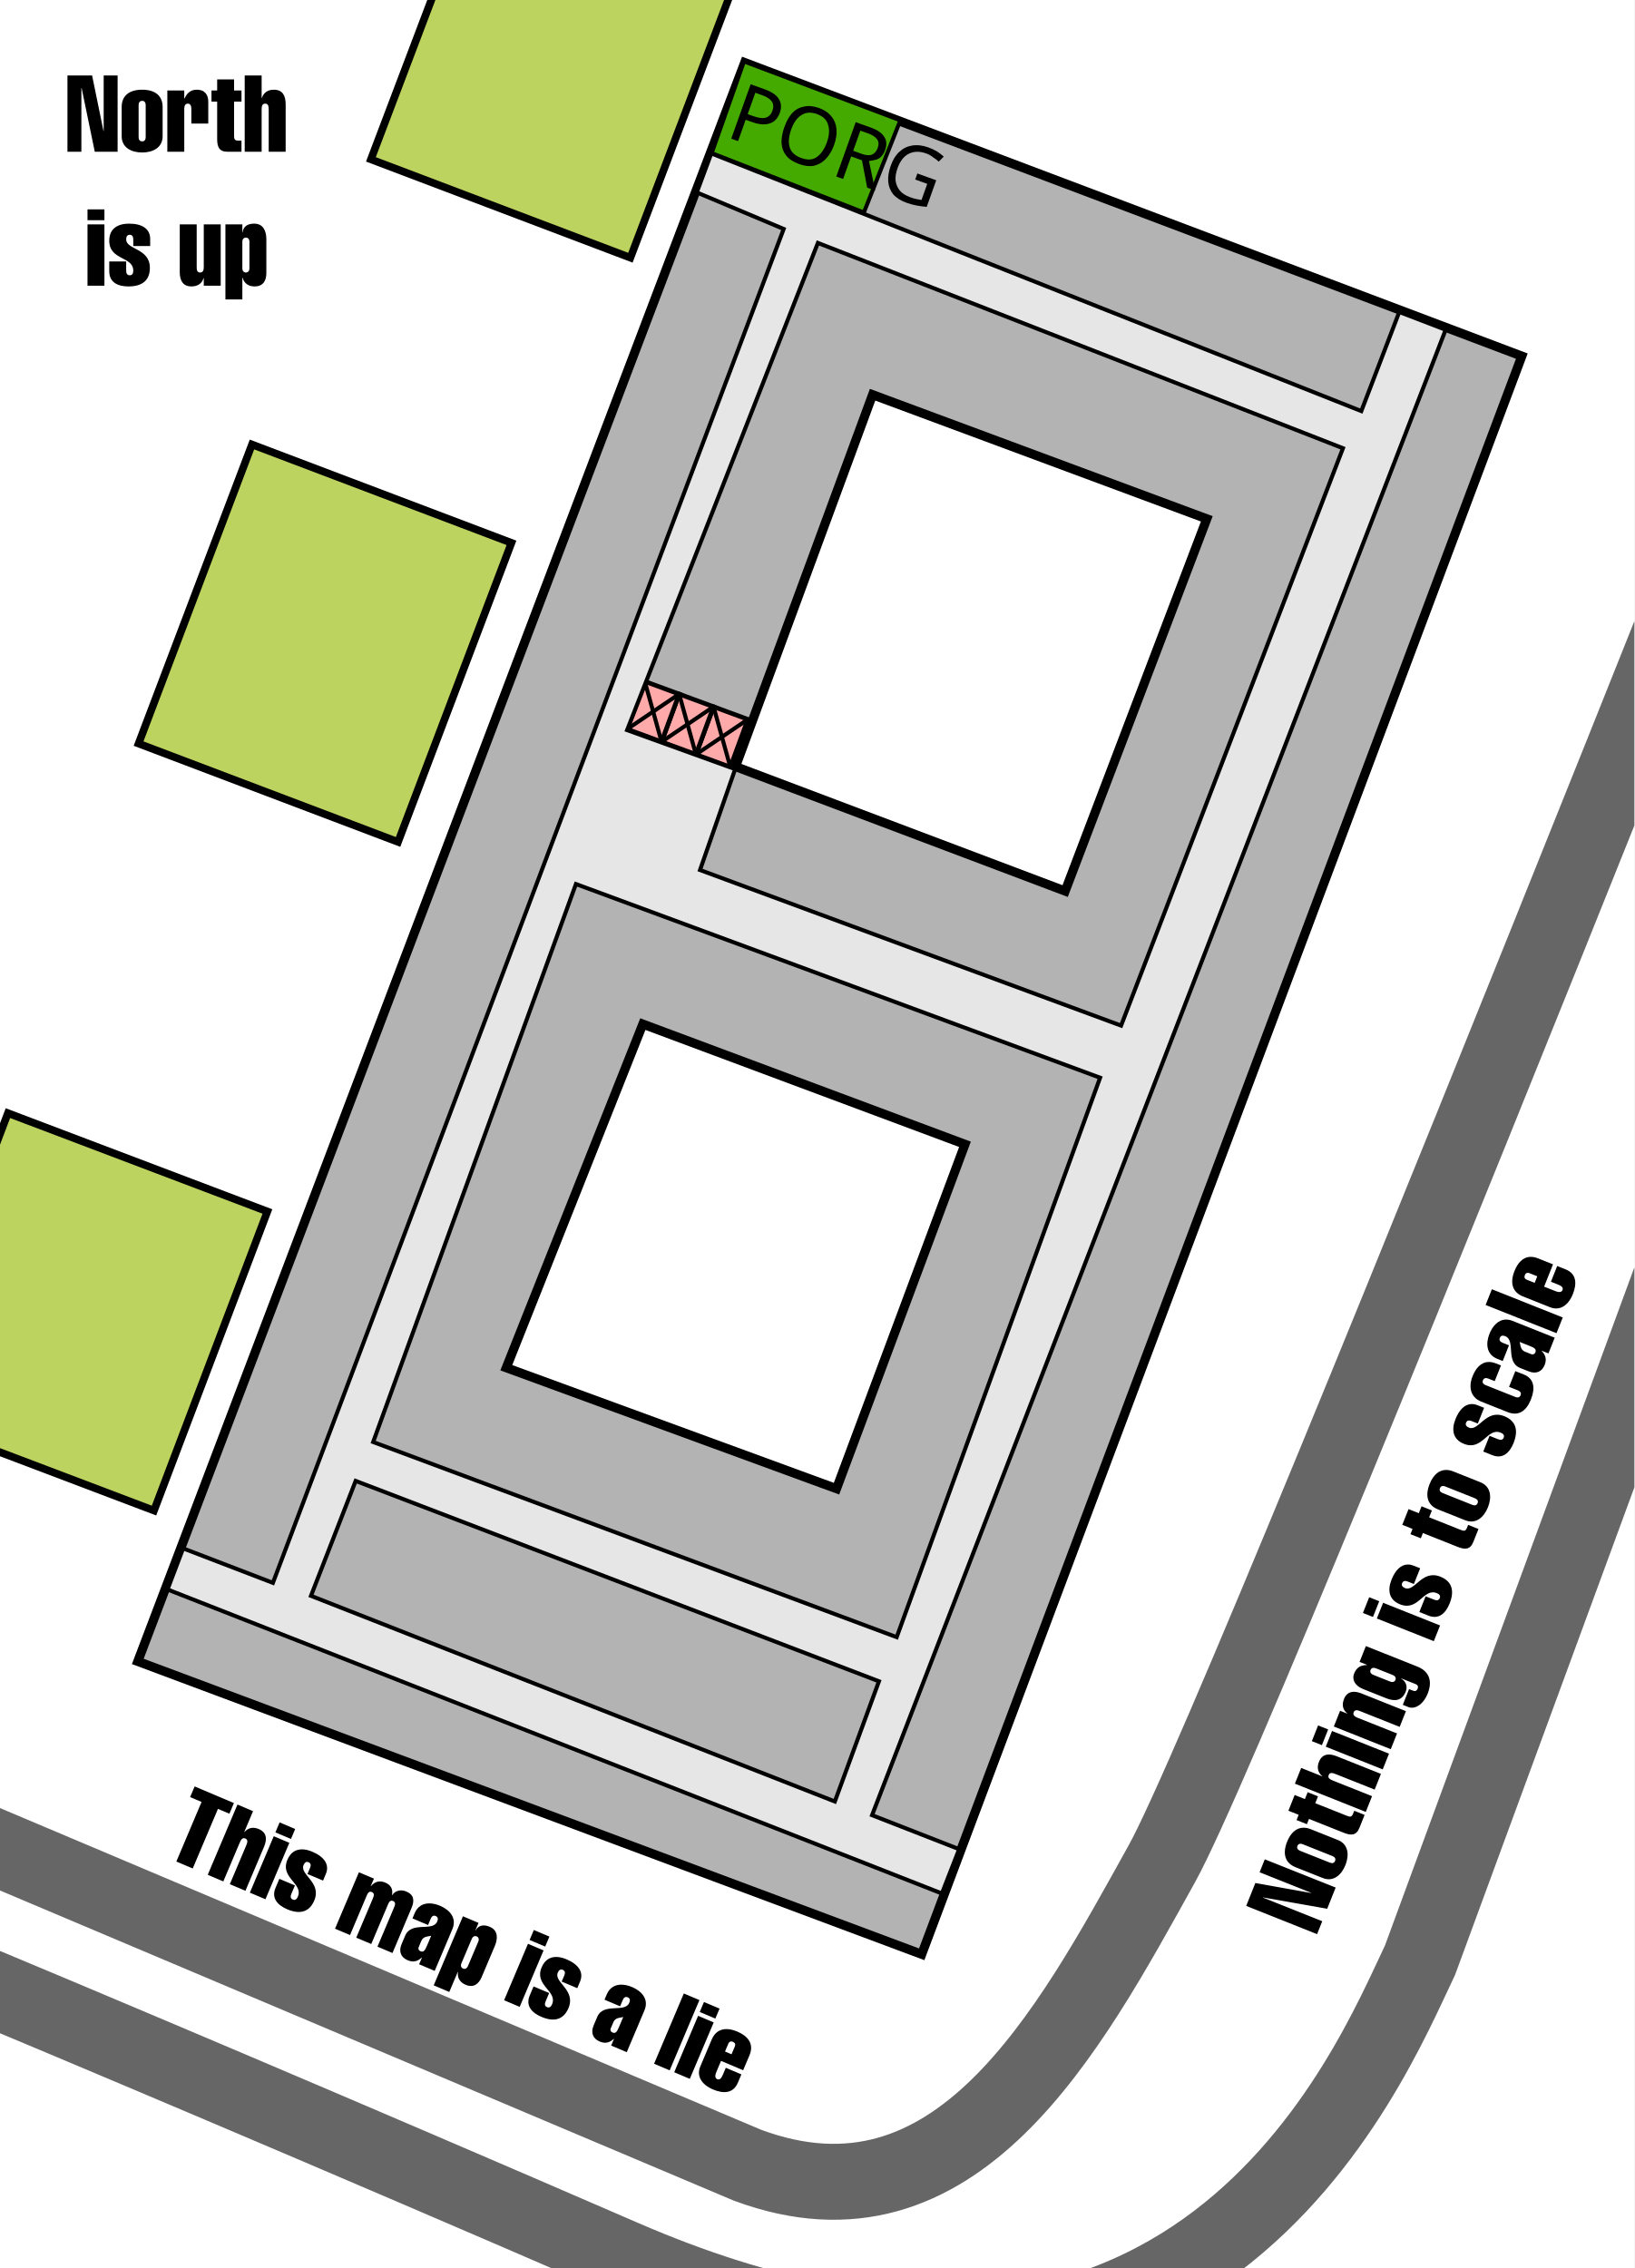
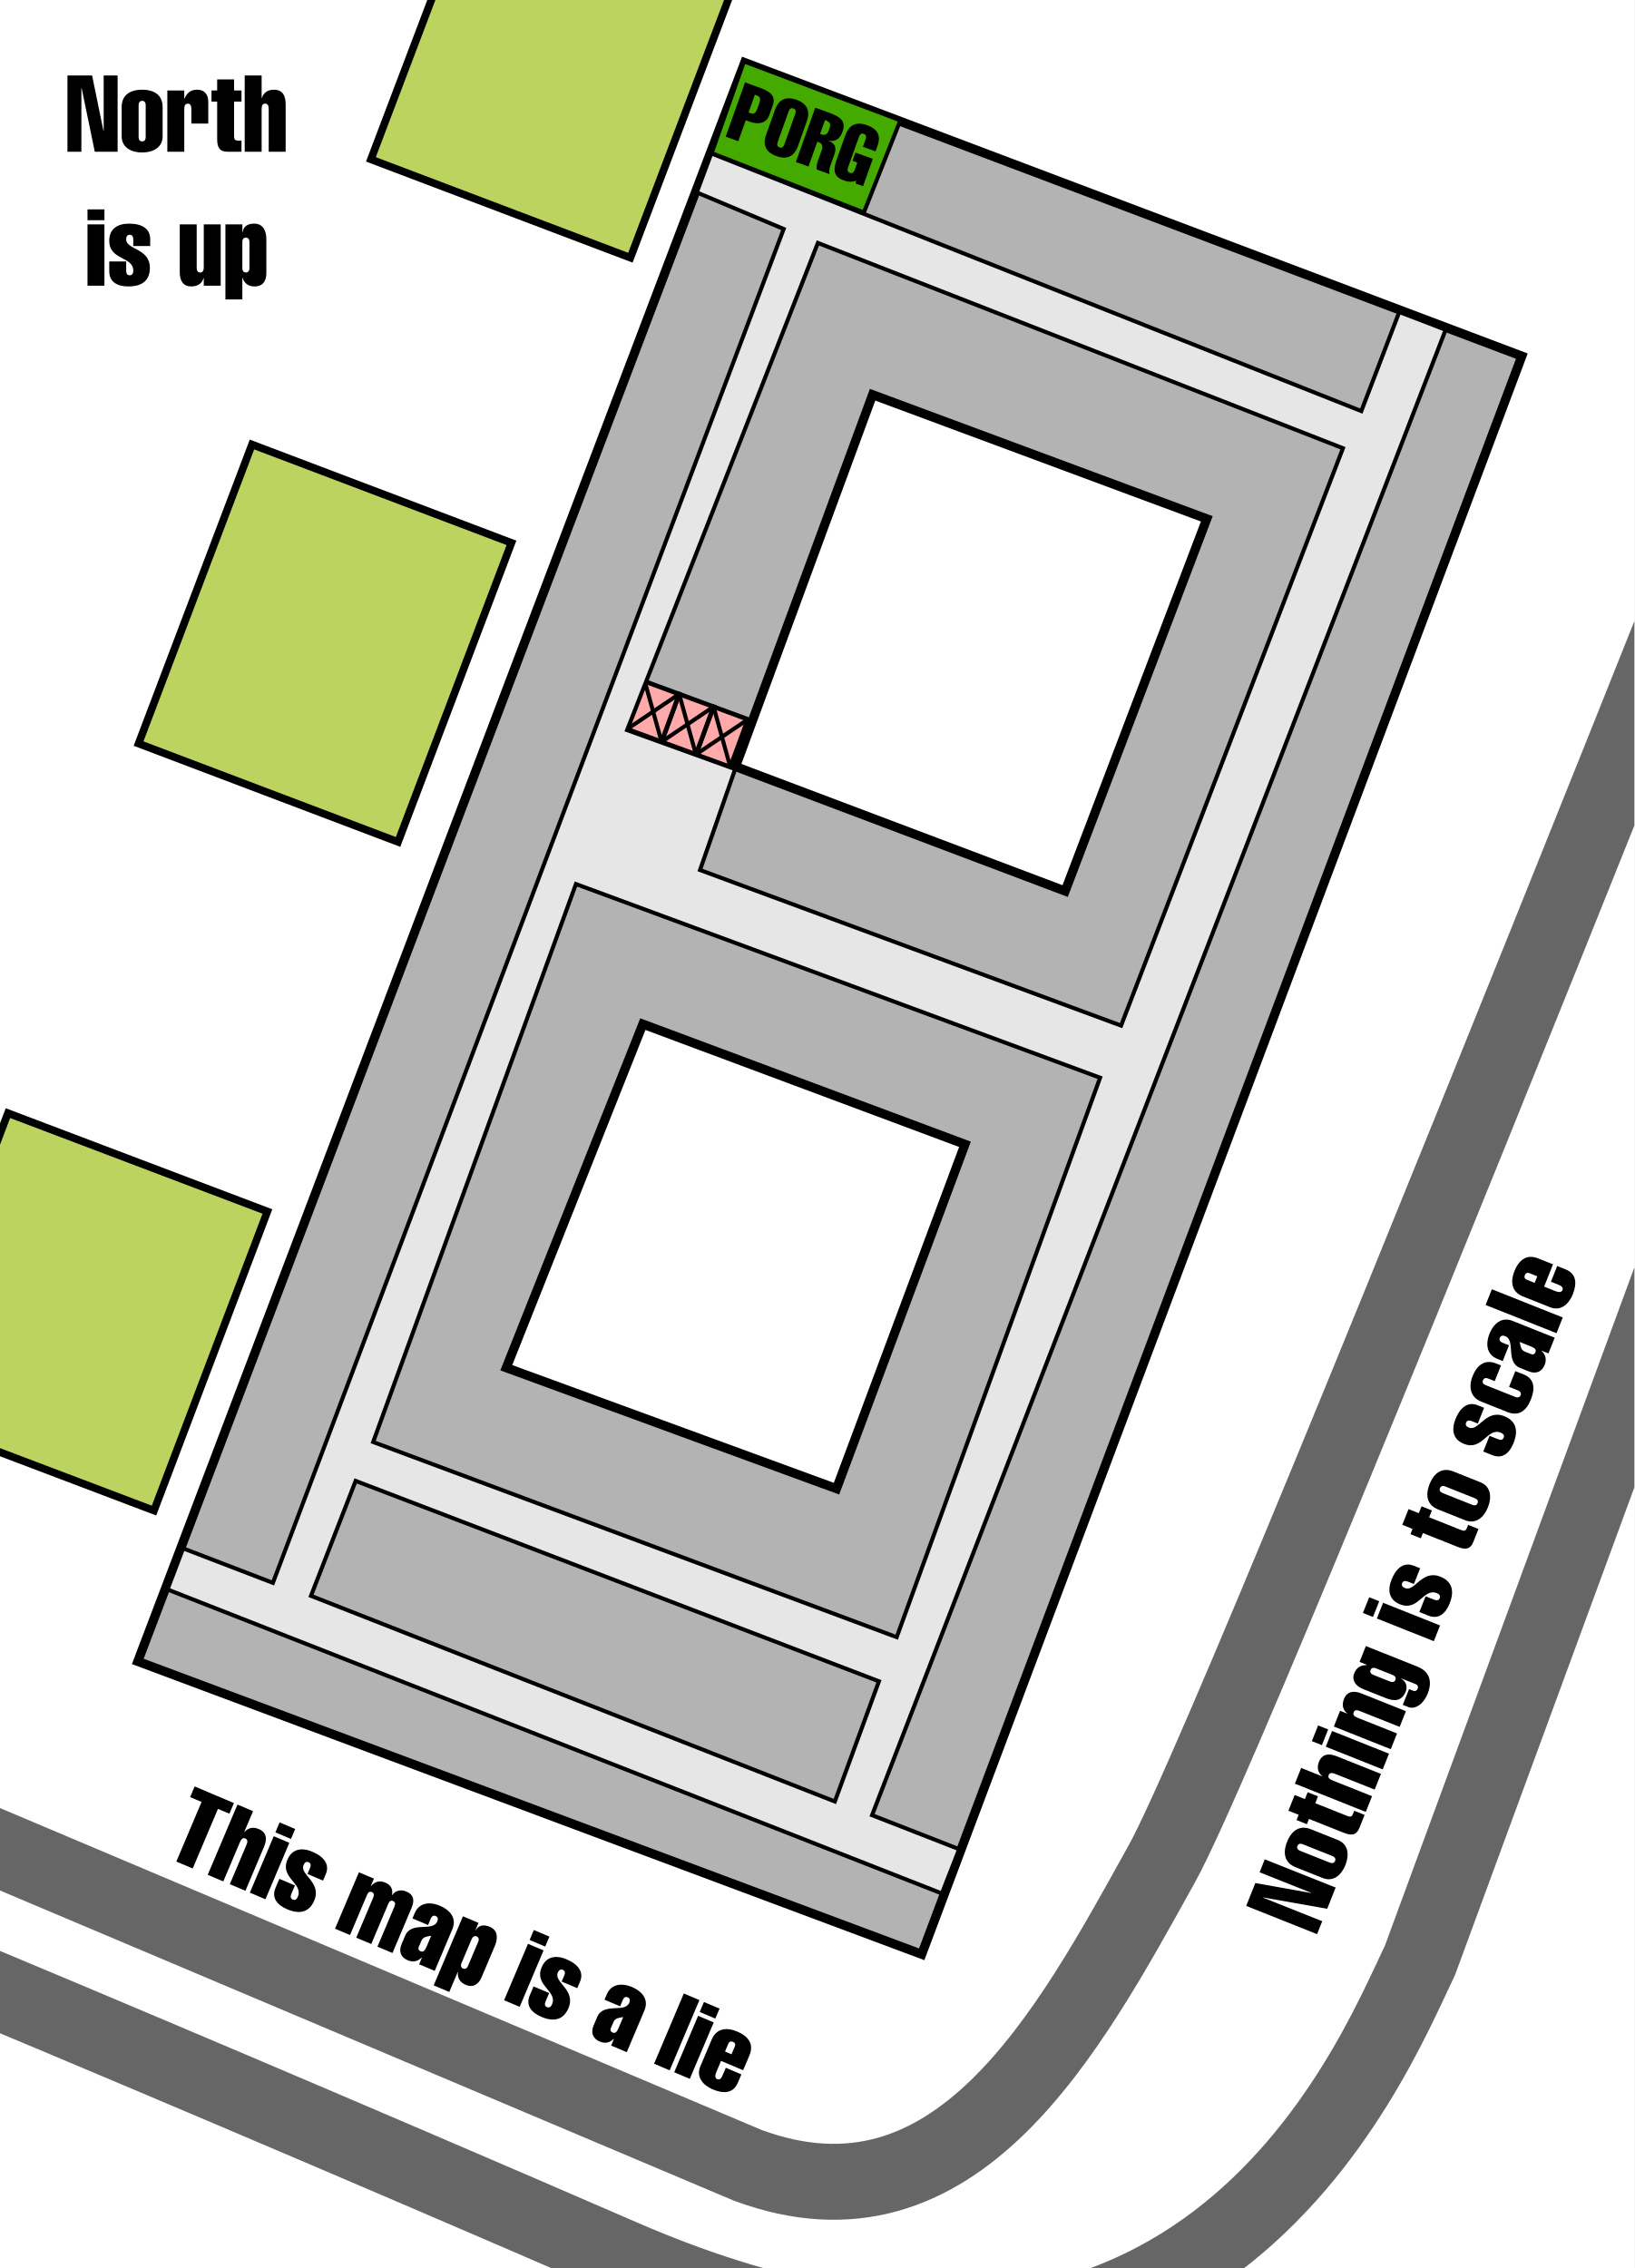
<svg xmlns="http://www.w3.org/2000/svg" width="107.605mm" height="149.343mm" viewBox="0 0 107.605 149.343" version="1.1" id="svg5" xml:space="preserve">
  <defs id="defs2">
    <clipPath clipPathUnits="userSpaceOnUse" id="clipPath3181">
      <rect style="opacity:1;fill:#ffffff;fill-opacity:1;stroke:none;stroke-width:5;stroke-linecap:round;stroke-linejoin:bevel;stroke-dasharray:none;stroke-opacity:1;paint-order:normal;stop-color:#000000" id="rect3183" width="107.605" height="149.343" x="56.572" y="59.112" />
    </clipPath>
  </defs>
  <g id="layer1" transform="translate(-56.5719,-59.11157)">
    <g id="g3162" clip-path="url(#clipPath3181)">
      <rect style="opacity:1;fill:#ffffff;fill-opacity:1;stroke:none;stroke-width:5;stroke-linecap:round;stroke-linejoin:bevel;stroke-dasharray:none;stroke-opacity:1;paint-order:normal;stop-color:#000000" id="rect2060" width="107.605" height="149.343" x="56.572" y="59.112" />
      <g id="g3120">
        <path id="path970" style="fill:#b3b3b3;stroke:#000000;stroke-width:0.6;stroke-linecap:butt;stroke-linejoin:miter;stroke-dasharray:none;stroke-opacity:1" d="M 105.602,63.231 65.644,168.512 117.256,187.798 156.767,82.561 Z m 8.42,21.872 22.004,8.173 -9.326,24.511 -21.7,-8.197 z m -15.126,41.444 21.209,7.915 -8.458,22.676 -21.741,-7.965 z" />
        <rect style="opacity:1;fill:#bcd35f;fill-opacity:1;stroke:#000000;stroke-width:0.5;stroke-linecap:round;stroke-dasharray:none;stroke-opacity:1;paint-order:normal;stop-color:#000000" id="rect1036" width="18.271" height="21.062" x="99.739" y="56.708" transform="rotate(20.76111)" />
        <rect style="opacity:1;fill:#bcd35f;fill-opacity:1;stroke:#000000;stroke-width:0.5;stroke-linecap:round;stroke-dasharray:none;stroke-opacity:1;paint-order:normal;stop-color:#000000" id="rect1090" width="18.271" height="21.062" x="100.321" y="103.573" transform="rotate(20.76111)" />
        <rect style="opacity:1;fill:#bcd35f;fill-opacity:1;stroke:#000000;stroke-width:0.5;stroke-linecap:round;stroke-dasharray:none;stroke-opacity:1;paint-order:normal;stop-color:#000000" id="rect1092" width="18.271" height="21.062" x="100.406" y="15.314" transform="rotate(20.76111)" />
        <g id="g1845" transform="translate(0.2143718,0.09460329)">
          <g id="g1833">
            <rect style="opacity:1;fill:#ffaaaa;fill-opacity:1;stroke:#000000;stroke-width:0.3;stroke-linecap:round;stroke-dasharray:none;stroke-opacity:1;paint-order:normal;stop-color:#000000" id="rect1820" width="2.413" height="3.352" x="133.441" y="63.349" transform="rotate(20.21254)" />
            <rect style="opacity:1;fill:#ffaaaa;fill-opacity:1;stroke:#000000;stroke-width:0.3;stroke-linecap:round;stroke-dasharray:none;stroke-opacity:1;paint-order:normal;stop-color:#000000" id="rect1826" width="2.413" height="3.352" x="131.028" y="63.349" transform="rotate(20.21254)" />
            <rect style="opacity:1;fill:#ffaaaa;fill-opacity:1;stroke:#000000;stroke-width:0.3;stroke-linecap:round;stroke-dasharray:none;stroke-opacity:1;paint-order:normal;stop-color:#000000" id="rect1828" width="2.413" height="3.352" x="128.615" y="63.349" transform="rotate(20.21254)" />
          </g>
          <path style="fill:none;stroke:#000000;stroke-width:0.265px;stroke-linecap:butt;stroke-linejoin:bevel;stroke-opacity:1" d="m 97.649,107.03 3.422,-2.312 1.106,3.979 3.422,-2.312" id="path1835" />
          <path style="fill:none;stroke:#000000;stroke-width:0.265px;stroke-linecap:butt;stroke-linejoin:bevel;stroke-opacity:1" d="m 104.442,109.531 -1.106,-3.979 -3.422,2.312 -1.106,-3.979" id="path1837" />
        </g>
        <path style="fill:none;stroke:#666666;stroke-width:5;stroke-linecap:butt;stroke-linejoin:miter;stroke-dasharray:none;stroke-opacity:1" d="m 36.238,172.287 69.555,29.402 c 13.751,5.101 21.113,-8.747 27.279,-19.862 6.048,-10.902 56.141,-138.143 56.141,-138.143 l 11.816,5.904 -50.964,138.596 c -3.327,6.951 -14.878,35.903 -52.491,19.59 C 59.949,191.455 33.48,180.72 33.48,180.72" id="path1910" />
        <g id="g318" transform="matrix(1.794936,0,0,1.80445,-83.94236,-51.09158)" style="stroke-width:0.556">
-           <path style="fill:#44aa00;stroke:#000000;stroke-width:0.147px;stroke-linecap:butt;stroke-linejoin:miter;stroke-opacity:1" d="m 104.388,66.661 5.583,2.167 1.338,-3.364 -5.736,-2.15 z" id="path2166" />
-           <text xml:space="preserve" style="font-style:normal;font-variant:normal;font-weight:normal;font-stretch:normal;font-size:2.954px;line-height:1.25;font-family:'Helvetica Compressed';-inkscape-font-specification:'Helvetica Compressed';stroke-width:0.147" x="120.981" y="26.766" id="text2222" transform="rotate(19.7311)">
+           <path style="display:inline;fill:#44aa00;stroke:#000000;stroke-width:0.147px;stroke-linecap:butt;stroke-linejoin:miter;stroke-opacity:1" d="m 104.388,66.661 5.583,2.167 1.338,-3.364 -5.736,-2.15 z" id="path2166" />
+           <text xml:space="preserve" style="font-style:normal;font-variant:normal;font-weight:normal;font-stretch:normal;font-size:2.954px;line-height:1.25;font-family:'Helvetica Compressed';-inkscape-font-specification:'Helvetica Compressed';display:none;stroke-width:0.147" x="120.981" y="26.766" id="text2222" transform="rotate(19.7311)">
            <tspan id="tspan2220" style="font-style:normal;font-variant:normal;font-weight:normal;font-stretch:normal;font-family:'Helvetica Compressed';-inkscape-font-specification:'Helvetica Compressed';stroke-width:0.147" x="120.981" y="26.766">PORG</tspan>
          </text>
+           <g aria-label="PORG" transform="rotate(19.7311)" id="text321" style="font-size:2.954px;line-height:1.25;font-family:'Helvetica Compressed';-inkscape-font-specification:'Helvetica Compressed';display:inline;stroke-width:0.147">
+             <path d="m 121.536,24.964 h 0.077 c 0.171,0 0.183,0.097 0.183,0.346 0,0.248 -0.012,0.343 -0.183,0.343 h -0.077 z m 0,1.802 v -0.812 h 0.18 c 0.289,0 0.57,-0.139 0.57,-0.455 V 25.115 c 0,-0.363 -0.251,-0.452 -0.641,-0.452 h -0.6 v 2.103 z" id="path323" />
+             <path d="m 122.907,25.123 c 0,-0.086 0.027,-0.165 0.13,-0.165 0.103,0 0.13,0.08 0.13,0.165 v 1.182 c 0,0.086 -0.027,0.165 -0.13,0.165 -0.103,0 -0.13,-0.08 -0.13,-0.165 z m 0.75,0.112 c 0,-0.481 -0.295,-0.614 -0.62,-0.614 -0.325,0 -0.62,0.133 -0.62,0.614 v 0.957 c 0,0.481 0.295,0.614 0.62,0.614 0.325,0 0.62,-0.133 0.62,-0.614 z" id="path325" />
+             <path d="m 124.271,26.766 v -0.96 h 0.08 c 0.089,0 0.177,0.074 0.177,0.222 v 0.446 c 0,0.083 0.012,0.207 0.071,0.292 h 0.493 c -0.059,-0.086 -0.074,-0.21 -0.074,-0.292 v -0.44 c 0,-0.301 -0.139,-0.39 -0.375,-0.396 v -0.006 c 0.266,-0.044 0.375,-0.216 0.375,-0.479 0,-0.443 -0.278,-0.49 -0.744,-0.49 h -0.493 v 2.103 z m 0,-1.802 c 0.224,0 0.257,0.074 0.257,0.269 0,0.198 -0.035,0.272 -0.257,0.272 z" id="path327" />
+             <path d="m 126.112,26.766 h 0.287 v -1.06 h -0.676 v 0.319 h 0.186 v 0.281 c 0,0.086 -0.027,0.165 -0.13,0.165 -0.106,0 -0.13,-0.08 -0.13,-0.165 v -1.182 c 0,-0.086 0.027,-0.165 0.13,-0.165 0.103,0 0.13,0.08 0.13,0.165 v 0.292 h 0.49 l 0.003,-0.222 c -0.006,-0.414 -0.227,-0.573 -0.623,-0.573 -0.325,0 -0.62,0.133 -0.62,0.614 v 0.957 c 0,0.481 0.18,0.614 0.502,0.614 0.071,0 0.151,-0.006 0.224,-0.03 0.077,-0.021 0.148,-0.059 0.201,-0.118 z" id="path329" />
+           </g>
        </g>
        <path id="path2950" style="fill:#e6e6e6;stroke:#000000;stroke-width:0.265px;stroke-linecap:butt;stroke-linejoin:miter;stroke-opacity:1" d="m 103.403,69.214 -0.956,2.568 5.722,2.407 -33.629,89.151 -5.911,-2.271 -1.027,2.706 50.983,20.019 1.137,-2.917 -5.735,-2.24 37.764,-97.81 -3.053,-1.172 -2.499,6.525 z m 7.018,5.894 34.569,13.518 -14.607,38.02 -27.723,-10.246 2.314,-6.643 -7.115,-2.57 z m -15.93,42.216 34.51,12.753 -13.392,36.838 -34.469,-12.849 z m -14.503,39.302 34.453,13.196 -2.904,7.914 -34.491,-13.541 z" />
        <g id="g323" style="display:none">
          <text xml:space="preserve" style="font-style:normal;font-variant:normal;font-weight:normal;font-stretch:normal;font-size:7.056px;line-height:1.25;font-family:'Helvetica Compressed';-inkscape-font-specification:'Helvetica Compressed';text-align:center;text-anchor:middle;stroke-width:0.265" x="68.217" y="69.104" id="text3242">
            <tspan id="tspan3240" style="font-style:normal;font-variant:normal;font-weight:normal;font-stretch:normal;font-family:'Helvetica Compressed';-inkscape-font-specification:'Helvetica Compressed';text-align:center;text-anchor:middle;stroke-width:0.265" x="68.217" y="69.104">North</tspan>
            <tspan style="font-style:normal;font-variant:normal;font-weight:normal;font-stretch:normal;font-family:'Helvetica Compressed';-inkscape-font-specification:'Helvetica Compressed';text-align:center;text-anchor:middle;stroke-width:0.265" x="68.217" y="77.923" id="tspan3244">is up</tspan>
          </text>
          <text xml:space="preserve" style="font-style:normal;font-variant:normal;font-weight:normal;font-stretch:normal;font-size:7.056px;line-height:1.25;font-family:'Helvetica Compressed';-inkscape-font-specification:'Helvetica Compressed';text-align:center;text-anchor:middle;stroke-width:0.265" x="-96.829" y="202.119" id="text3250" transform="rotate(-68.28163)">
            <tspan style="font-style:normal;font-variant:normal;font-weight:normal;font-stretch:normal;font-family:'Helvetica Compressed';-inkscape-font-specification:'Helvetica Compressed';text-align:center;text-anchor:middle;stroke-width:0.265" x="-96.829" y="202.119" id="tspan3248">Nothing is to scale</tspan>
          </text>
          <text xml:space="preserve" style="font-style:normal;font-variant:normal;font-weight:normal;font-stretch:normal;font-size:7.056px;line-height:1.25;font-family:'Helvetica Compressed';-inkscape-font-specification:'Helvetica Compressed';text-align:center;text-anchor:middle;stroke-width:0.265" x="153.094" y="140.739" id="text3256" transform="rotate(22.94272)">
            <tspan style="font-style:normal;font-variant:normal;font-weight:normal;font-stretch:normal;font-family:'Helvetica Compressed';-inkscape-font-specification:'Helvetica Compressed';text-align:center;text-anchor:middle;stroke-width:0.265" x="153.094" y="140.739" id="tspan3254">This map is a lie</tspan>
          </text>
        </g>
        <g id="g339">
          <path id="path341" style="font-size:7.056px;line-height:1.25;font-family:'Helvetica Compressed';-inkscape-font-specification:'Helvetica Compressed';text-align:center;text-anchor:middle;stroke-width:0.265" d="M 61.013 64.08 L 61.013 69.104 L 61.93 69.104 L 61.93 64.906 L 61.945 64.906 L 62.812 69.104 L 64.315 69.104 L 64.315 64.08 L 63.398 64.08 L 63.398 67.735 L 63.384 67.735 L 62.636 64.08 L 61.013 64.08 z M 72.683 64.08 L 72.683 69.104 L 73.798 69.104 L 73.798 66.374 C 73.798 66.155 73.805 65.936 74.031 65.936 C 74.257 65.936 74.263 66.155 74.263 66.374 L 74.263 69.104 L 75.379 69.104 L 75.379 65.978 C 75.379 65.393 75.167 65.019 74.602 65.019 C 74.193 65.019 73.925 65.216 73.812 65.569 L 73.798 65.569 L 73.798 64.08 L 72.683 64.08 z M 70.87 64.341 L 70.87 65.068 L 70.496 65.068 L 70.496 65.802 L 70.87 65.802 L 70.87 68.265 C 70.87 68.794 71.004 69.104 71.561 69.104 L 72.471 69.104 L 72.471 68.37 L 72.253 68.37 C 71.992 68.37 71.984 68.243 71.984 68.004 L 71.984 65.802 L 72.471 65.802 L 72.471 65.068 L 71.984 65.068 L 71.984 64.341 L 70.87 64.341 z M 65.931 65.019 C 65.063 65.019 64.583 65.428 64.583 66.155 L 64.583 68.081 C 64.583 68.829 65.218 69.153 65.931 69.153 C 66.644 69.153 67.279 68.829 67.279 68.081 L 67.279 66.155 C 67.279 65.428 66.799 65.019 65.931 65.019 z M 69.529 65.019 C 69.12 65.019 68.873 65.245 68.725 65.597 L 68.703 65.597 L 68.704 65.068 L 67.589 65.068 L 67.589 69.104 L 68.704 69.104 L 68.704 66.268 C 68.704 66.105 68.753 65.936 68.937 65.936 C 69.12 65.936 69.17 66.105 69.17 66.268 L 69.17 67.249 L 70.284 67.249 L 70.284 65.809 C 70.284 65.393 70.094 65.019 69.529 65.019 z M 65.931 65.753 C 66.107 65.753 66.164 65.886 66.164 66.035 L 66.164 68.137 C 66.164 68.286 66.107 68.42 65.931 68.42 C 65.755 68.42 65.698 68.286 65.698 68.137 L 65.698 66.035 C 65.698 65.886 65.755 65.753 65.931 65.753 z M 62.333 72.9 L 62.333 73.612 L 63.447 73.612 L 63.447 72.9 L 62.333 72.9 z M 65.07 73.838 C 64.336 73.838 63.765 74.156 63.765 74.96 C 63.765 76.273 65.346 75.976 65.346 76.936 C 65.346 77.105 65.289 77.239 65.112 77.239 C 64.936 77.239 64.879 77.105 64.879 76.936 L 64.879 76.329 L 63.765 76.329 L 63.765 76.971 C 63.765 77.698 64.315 77.973 65.028 77.973 C 65.959 77.973 66.439 77.55 66.439 76.752 C 66.439 75.44 64.879 75.567 64.879 74.875 C 64.879 74.706 64.936 74.572 65.112 74.572 C 65.289 74.572 65.346 74.706 65.346 74.875 L 65.346 75.313 L 66.46 75.313 L 66.46 74.847 C 66.46 74.17 65.917 73.838 65.07 73.838 z M 73.311 73.838 C 72.902 73.838 72.598 73.993 72.542 74.417 L 72.528 74.417 L 72.528 73.887 L 71.413 73.887 L 71.413 78.827 L 72.528 78.827 L 72.528 77.394 L 72.542 77.394 C 72.641 77.761 72.923 77.973 73.332 77.973 C 73.897 77.973 74.108 77.592 74.108 77.098 L 74.108 74.868 C 74.108 74.36 73.925 73.838 73.311 73.838 z M 62.333 73.887 L 62.333 77.923 L 63.447 77.923 L 63.447 73.887 L 62.333 73.887 z M 68.407 73.887 L 68.407 77.048 C 68.407 77.627 68.661 77.973 69.162 77.973 C 69.6 77.973 69.868 77.775 69.974 77.423 L 69.988 77.423 L 69.988 77.923 L 71.103 77.923 L 71.103 73.887 L 69.988 73.887 L 69.988 76.689 C 69.988 76.865 69.96 77.056 69.748 77.056 C 69.536 77.056 69.522 76.865 69.522 76.689 L 69.522 73.887 L 68.407 73.887 z M 72.761 74.756 C 72.895 74.756 72.994 74.854 72.994 75.03 L 72.994 76.78 C 72.994 76.957 72.895 77.056 72.761 77.056 C 72.627 77.056 72.528 76.957 72.528 76.78 L 72.528 75.03 C 72.528 74.854 72.627 74.756 72.761 74.756 z M 157.353 141.873 C 156.83 141.876 156.489 142.288 156.283 142.806 C 155.962 143.612 156.165 144.209 156.84 144.478 L 158.629 145.191 C 159.324 145.467 159.861 144.997 160.124 144.335 C 160.414 143.608 160.354 142.977 159.646 142.695 L 159.096 142.475 L 158.683 143.511 L 159.168 143.704 C 159.391 143.793 159.508 143.9 159.443 144.064 C 159.388 144.202 159.219 144.225 158.996 144.136 L 158.235 143.834 L 158.82 142.365 L 157.837 141.974 C 157.661 141.903 157.5 141.872 157.353 141.873 z M 157.15 142.925 C 157.187 142.923 157.229 142.931 157.274 142.949 L 157.785 143.153 L 157.613 143.585 L 157.102 143.382 C 156.957 143.324 156.907 143.221 156.965 143.077 C 157.004 142.978 157.067 142.928 157.15 142.925 z M 154.795 144.005 L 154.383 145.041 L 159.05 146.899 L 159.462 145.864 L 154.795 144.005 z M 155.73 146.003 C 155.206 146.006 154.836 146.439 154.638 146.935 C 154.39 147.558 154.408 148.294 155.162 148.594 L 155.51 148.732 L 155.922 147.697 L 155.509 147.533 C 155.358 147.473 155.252 147.377 155.32 147.206 C 155.388 147.036 155.531 147.04 155.682 147.1 C 156.376 147.377 155.674 148.798 156.657 149.189 L 157.214 149.411 C 157.705 149.607 158.09 149.442 158.271 148.989 C 158.435 148.576 158.294 148.3 158.075 148.068 L 158.08 148.055 L 158.52 148.23 L 158.932 147.195 L 156.16 146.09 C 156.007 146.029 155.863 146.002 155.73 146.003 z M 156.625 147.476 L 157.274 147.734 C 157.609 147.867 157.742 147.951 157.656 148.167 C 157.617 148.265 157.515 148.331 157.384 148.279 L 156.978 148.118 C 156.683 148 156.689 147.736 156.625 147.476 z M 154.596 148.795 C 154.073 148.798 153.732 149.212 153.524 149.734 C 153.21 150.521 153.46 151.151 154.076 151.397 L 155.826 152.094 C 156.547 152.381 157.057 152.037 157.365 151.264 C 157.657 150.529 157.597 149.898 156.889 149.616 L 156.338 149.397 L 155.926 150.433 L 156.509 150.665 C 156.647 150.72 156.751 150.822 156.686 150.986 C 156.62 151.149 156.475 151.153 156.337 151.098 L 154.384 150.319 C 154.246 150.265 154.143 150.162 154.208 149.999 C 154.273 149.835 154.418 149.832 154.556 149.887 L 154.982 150.056 L 155.395 149.021 L 155.08 148.896 C 154.904 148.826 154.743 148.794 154.596 148.795 z M 153.455 151.565 C 153.007 151.577 152.643 151.945 152.398 152.559 C 152.127 153.241 152.21 153.889 152.957 154.186 C 154.176 154.672 154.486 153.094 155.378 153.449 C 155.535 153.512 155.638 153.614 155.573 153.778 C 155.508 153.942 155.362 153.945 155.205 153.882 L 154.641 153.658 L 154.229 154.693 L 154.825 154.931 C 155.5 155.199 155.96 154.79 156.224 154.128 C 156.568 153.263 156.353 152.66 155.612 152.365 C 154.393 151.88 153.933 153.376 153.291 153.12 C 153.134 153.057 153.03 152.955 153.096 152.791 C 153.161 152.627 153.306 152.625 153.464 152.687 L 153.87 152.849 L 154.283 151.813 L 153.85 151.641 C 153.712 151.586 153.58 151.562 153.455 151.565 z M 151.768 155.904 C 151.311 155.911 150.937 156.228 150.696 156.833 C 150.375 157.639 150.577 158.236 151.252 158.505 L 153.042 159.218 C 153.737 159.494 154.273 159.024 154.537 158.362 C 154.801 157.7 154.734 156.991 154.039 156.714 L 152.25 156.001 C 152.081 155.934 151.92 155.902 151.768 155.904 z M 151.572 156.96 C 151.621 156.959 151.674 156.972 151.726 156.992 L 153.679 157.77 C 153.817 157.825 153.921 157.927 153.855 158.091 C 153.79 158.255 153.645 158.258 153.507 158.203 L 151.554 157.425 C 151.416 157.37 151.312 157.268 151.377 157.104 C 151.418 157.002 151.49 156.962 151.572 156.96 z M 150.165 158.299 L 149.985 158.751 L 149.309 158.483 L 148.897 159.518 L 149.572 159.788 L 149.434 160.135 L 150.116 160.406 L 150.254 160.059 L 152.541 160.97 C 153.033 161.166 153.371 161.156 153.577 160.638 L 153.914 159.793 L 153.233 159.521 L 153.152 159.725 C 153.055 159.967 152.934 159.926 152.711 159.838 L 150.666 159.023 L 150.847 158.571 L 150.165 158.299 z M 149.273 162.131 C 148.813 162.128 148.439 162.498 148.19 163.125 C 147.918 163.807 148.001 164.455 148.749 164.753 C 149.968 165.238 150.277 163.661 151.169 164.016 C 151.326 164.078 151.43 164.181 151.365 164.344 C 151.299 164.508 151.154 164.511 150.997 164.448 L 150.433 164.224 L 150.02 165.259 L 150.617 165.497 C 151.292 165.766 151.751 165.356 152.015 164.694 C 152.359 163.829 152.144 163.227 151.403 162.932 C 150.184 162.446 149.725 163.942 149.083 163.686 C 148.925 163.623 148.821 163.521 148.887 163.357 C 148.952 163.194 149.097 163.19 149.255 163.253 L 149.661 163.415 L 150.074 162.38 L 149.641 162.207 C 149.513 162.156 149.39 162.131 149.273 162.131 z M 146.717 164.286 L 146.305 165.321 L 146.967 165.585 L 147.379 164.549 L 146.717 164.286 z M 147.635 164.651 L 147.222 165.686 L 150.972 167.18 L 151.384 166.144 L 147.635 164.651 z M 146.499 167.502 L 146.084 168.545 L 146.569 168.737 L 146.564 168.751 C 146.166 168.759 145.892 168.893 145.725 169.313 C 145.584 169.667 145.725 170.095 146.321 170.333 L 147.855 170.944 C 148.399 171.16 148.883 171.11 149.125 170.5 C 149.259 170.166 149.134 169.812 148.826 169.652 L 148.833 169.632 L 149.764 170.002 C 149.895 170.055 149.973 170.147 149.907 170.31 C 149.842 170.474 149.723 170.487 149.592 170.435 L 149.343 170.336 L 148.93 171.371 L 149.298 171.518 C 149.697 171.677 150.263 171.401 150.579 170.608 C 150.761 170.149 150.93 169.267 149.888 168.852 L 146.499 167.502 z M 147.015 168.935 C 147.068 168.936 147.123 168.951 147.175 168.972 L 148.25 169.399 C 148.387 169.454 148.513 169.558 148.445 169.728 C 148.377 169.899 148.215 169.887 148.077 169.832 L 147.003 169.404 C 146.865 169.349 146.739 169.246 146.807 169.075 C 146.849 168.969 146.928 168.934 147.015 168.935 z M 145.693 170.513 C 145.404 170.521 145.183 170.672 145.062 170.978 C 144.9 171.384 144.984 171.706 145.273 171.935 L 145.268 171.948 L 144.802 171.763 L 144.39 172.799 L 148.139 174.292 L 148.551 173.256 L 145.949 172.22 C 145.786 172.155 145.619 172.058 145.697 171.861 C 145.776 171.665 145.958 171.722 146.121 171.787 L 148.724 172.823 L 149.136 171.788 L 146.2 170.618 C 146.015 170.545 145.845 170.509 145.693 170.513 z M 143.354 172.728 L 142.942 173.763 L 143.604 174.027 L 144.017 172.991 L 143.354 172.728 z M 144.272 173.093 L 143.86 174.129 L 147.609 175.622 L 148.022 174.587 L 144.272 173.093 z M 144.073 174.643 C 143.776 174.639 143.546 174.783 143.409 175.127 C 143.258 175.507 143.342 175.829 143.628 176.065 L 143.623 176.078 L 142.24 175.527 L 141.827 176.562 L 146.494 178.422 L 146.906 177.385 L 144.37 176.375 C 144.166 176.294 143.966 176.207 144.05 175.997 C 144.133 175.787 144.339 175.862 144.542 175.943 L 147.079 176.953 L 147.491 175.917 L 144.588 174.761 C 144.401 174.686 144.228 174.644 144.073 174.643 z M 69.387 176.744 L 69.089 177.446 L 69.843 177.765 L 68.182 181.69 L 69.261 182.146 L 70.922 178.222 L 71.676 178.54 L 71.973 177.839 L 69.387 176.744 z M 142.666 177.125 L 142.486 177.577 L 141.811 177.308 L 141.399 178.344 L 142.074 178.612 L 141.935 178.96 L 142.617 179.231 L 142.755 178.884 L 145.043 179.795 C 145.535 179.991 145.873 179.981 146.079 179.463 L 146.416 178.618 L 145.734 178.347 L 145.653 178.55 C 145.557 178.792 145.436 178.752 145.213 178.663 L 143.168 177.849 L 143.348 177.396 L 142.666 177.125 z M 72.207 177.937 L 70.249 182.563 L 71.275 182.999 L 72.339 180.484 C 72.425 180.283 72.516 180.084 72.724 180.172 C 72.932 180.26 72.854 180.464 72.768 180.666 L 71.704 183.18 L 72.731 183.615 L 73.949 180.736 C 74.177 180.197 74.128 179.77 73.608 179.55 C 73.231 179.391 72.907 179.468 72.666 179.749 L 72.653 179.743 L 73.233 178.372 L 72.207 177.937 z M 74.981 179.113 L 74.703 179.769 L 75.73 180.203 L 76.007 179.547 L 74.981 179.113 z M 142.384 179.462 C 141.927 179.469 141.553 179.786 141.312 180.39 C 140.991 181.197 141.194 181.794 141.869 182.063 L 143.659 182.775 C 144.353 183.052 144.89 182.582 145.154 181.92 C 145.417 181.258 145.351 180.548 144.656 180.272 L 142.866 179.558 C 142.698 179.491 142.536 179.459 142.384 179.462 z M 74.596 180.022 L 73.023 183.739 L 74.049 184.173 L 75.622 180.457 L 74.596 180.022 z M 142.189 180.518 C 142.238 180.517 142.291 180.529 142.342 180.55 L 144.296 181.328 C 144.433 181.383 144.537 181.485 144.472 181.649 C 144.407 181.813 144.261 181.815 144.124 181.76 L 142.17 180.983 C 142.033 180.928 141.929 180.826 141.994 180.662 C 142.035 180.559 142.107 180.52 142.189 180.518 z M 76.461 180.888 C 76.053 180.885 75.703 181.082 75.497 181.568 C 74.985 182.776 76.556 183.12 76.182 184.003 C 76.116 184.159 76.012 184.261 75.85 184.192 C 75.687 184.123 75.687 183.978 75.753 183.822 L 75.99 183.263 L 74.964 182.829 L 74.713 183.42 C 74.43 184.089 74.829 184.557 75.485 184.835 C 76.343 185.198 76.95 184.995 77.261 184.261 C 77.773 183.052 76.287 182.561 76.557 181.924 C 76.623 181.768 76.727 181.667 76.889 181.736 C 77.051 181.804 77.051 181.95 76.985 182.106 L 76.815 182.509 L 77.841 182.943 L 78.023 182.514 C 78.287 181.891 77.916 181.374 77.136 181.044 C 76.904 180.945 76.675 180.889 76.461 180.888 z M 139.843 181.544 L 139.503 182.396 L 142.898 183.748 L 142.893 183.762 L 139.222 183.104 L 138.621 184.611 L 143.288 186.471 L 143.627 185.619 L 139.727 184.065 L 139.732 184.052 L 143.954 184.799 L 144.51 183.403 L 139.843 181.544 z M 80.203 182.396 L 78.63 186.112 L 79.618 186.53 L 80.709 183.95 C 80.778 183.788 80.859 183.615 81.054 183.698 C 81.249 183.78 81.187 183.962 81.119 184.124 L 80.027 186.703 L 81.015 187.121 L 82.106 184.542 C 82.175 184.38 82.256 184.207 82.451 184.289 C 82.646 184.372 82.585 184.553 82.516 184.715 L 81.424 187.294 L 82.412 187.713 L 83.671 184.737 C 83.864 184.282 83.842 183.882 83.328 183.665 C 82.965 183.511 82.591 183.597 82.392 183.904 L 82.379 183.898 C 82.458 183.511 82.308 183.232 81.938 183.076 C 81.561 182.916 81.244 183.012 80.995 183.312 L 80.982 183.308 L 81.191 182.814 L 80.203 182.396 z M 84.828 184.445 C 84.433 184.448 84.071 184.624 83.874 185.091 L 83.728 185.435 L 84.755 185.87 L 84.928 185.46 C 84.991 185.311 85.089 185.207 85.258 185.278 C 85.427 185.35 85.42 185.492 85.357 185.642 C 85.065 186.331 83.659 185.597 83.247 186.572 L 83.013 187.124 C 82.807 187.612 82.964 188 83.413 188.19 C 83.822 188.363 84.101 188.228 84.337 188.014 L 84.35 188.02 L 84.166 188.455 L 85.192 188.89 L 86.356 186.142 C 86.672 185.394 86.161 184.864 85.544 184.603 C 85.312 184.505 85.064 184.443 84.828 184.445 z M 87.052 185.295 L 85.126 189.843 L 86.153 190.277 L 86.711 188.958 L 86.724 188.964 C 86.672 189.34 86.85 189.645 87.226 189.805 C 87.746 190.025 88.09 189.756 88.282 189.302 L 89.151 187.248 C 89.349 186.781 89.384 186.228 88.819 185.989 C 88.442 185.83 88.102 185.854 87.885 186.222 L 87.872 186.216 L 88.078 185.729 L 87.052 185.295 z M 91.719 186.197 L 91.441 186.854 L 92.467 187.288 L 92.745 186.632 L 91.719 186.197 z M 84.961 186.578 L 84.689 187.221 C 84.548 187.552 84.462 187.684 84.247 187.593 C 84.15 187.552 84.086 187.449 84.141 187.319 L 84.312 186.916 C 84.436 186.623 84.699 186.635 84.961 186.578 z M 87.861 186.599 C 87.892 186.599 87.924 186.606 87.954 186.619 C 88.078 186.671 88.13 186.801 88.061 186.963 L 87.379 188.574 C 87.311 188.737 87.181 188.79 87.058 188.737 C 86.934 188.685 86.882 188.555 86.95 188.393 L 87.633 186.781 C 87.684 186.659 87.77 186.6 87.861 186.599 z M 91.334 187.107 L 89.76 190.823 L 90.787 191.258 L 92.36 187.541 L 91.334 187.107 z M 93.199 187.972 C 92.791 187.97 92.44 188.166 92.234 188.653 C 91.723 189.861 93.294 190.204 92.92 191.088 C 92.854 191.244 92.749 191.345 92.587 191.277 C 92.424 191.208 92.425 191.063 92.491 190.907 L 92.727 190.348 L 91.701 189.913 L 91.45 190.505 C 91.167 191.174 91.567 191.642 92.223 191.919 C 93.081 192.283 93.687 192.08 93.998 191.345 C 94.51 190.137 93.024 189.646 93.294 189.01 C 93.36 188.854 93.464 188.752 93.626 188.821 C 93.789 188.89 93.789 189.035 93.723 189.191 L 93.552 189.594 L 94.579 190.028 L 94.76 189.599 C 95.024 188.975 94.653 188.459 93.874 188.129 C 93.641 188.03 93.412 187.974 93.199 187.972 z M 97.472 189.797 C 97.077 189.8 96.715 189.976 96.518 190.443 L 96.372 190.787 L 97.399 191.222 L 97.572 190.813 C 97.635 190.663 97.733 190.559 97.902 190.631 C 98.071 190.702 98.064 190.845 98.001 190.994 C 97.709 191.683 96.303 190.95 95.891 191.925 L 95.657 192.477 C 95.451 192.964 95.608 193.352 96.056 193.542 C 96.466 193.715 96.745 193.581 96.981 193.366 L 96.994 193.372 L 96.81 193.807 L 97.837 194.242 L 99 191.494 C 99.316 190.746 98.805 190.216 98.188 189.955 C 97.956 189.857 97.708 189.796 97.472 189.797 z M 101.594 190.377 L 99.636 195.004 L 100.663 195.439 L 102.621 190.812 L 101.594 190.377 z M 102.92 190.939 L 102.642 191.595 L 103.669 192.03 L 103.947 191.373 L 102.92 190.939 z M 102.535 191.848 L 100.962 195.565 L 101.988 195.999 L 103.562 192.283 L 102.535 191.848 z M 97.605 191.93 L 97.332 192.573 C 97.192 192.905 97.106 193.036 96.891 192.945 C 96.794 192.904 96.73 192.801 96.785 192.671 L 96.956 192.268 C 97.08 191.975 97.343 191.988 97.605 191.93 z M 104.426 192.723 C 103.97 192.714 103.625 192.947 103.431 193.407 L 102.68 195.181 C 102.388 195.87 102.846 196.416 103.502 196.694 C 104.224 196.999 104.856 196.953 105.153 196.251 L 105.384 195.705 L 104.358 195.271 L 104.154 195.752 C 104.061 195.973 103.951 196.087 103.789 196.018 C 103.652 195.961 103.632 195.791 103.726 195.57 L 104.044 194.816 L 105.5 195.432 L 105.913 194.458 C 106.251 193.659 105.77 193.164 105.114 192.886 C 104.864 192.781 104.634 192.727 104.426 192.723 z M 104.705 193.537 C 104.742 193.535 104.784 193.543 104.828 193.562 C 104.971 193.623 105.01 193.731 104.949 193.874 L 104.734 194.381 L 104.306 194.199 L 104.52 193.692 C 104.562 193.594 104.624 193.541 104.705 193.537 z " />
        </g>
      </g>
    </g>
  </g>
</svg>
